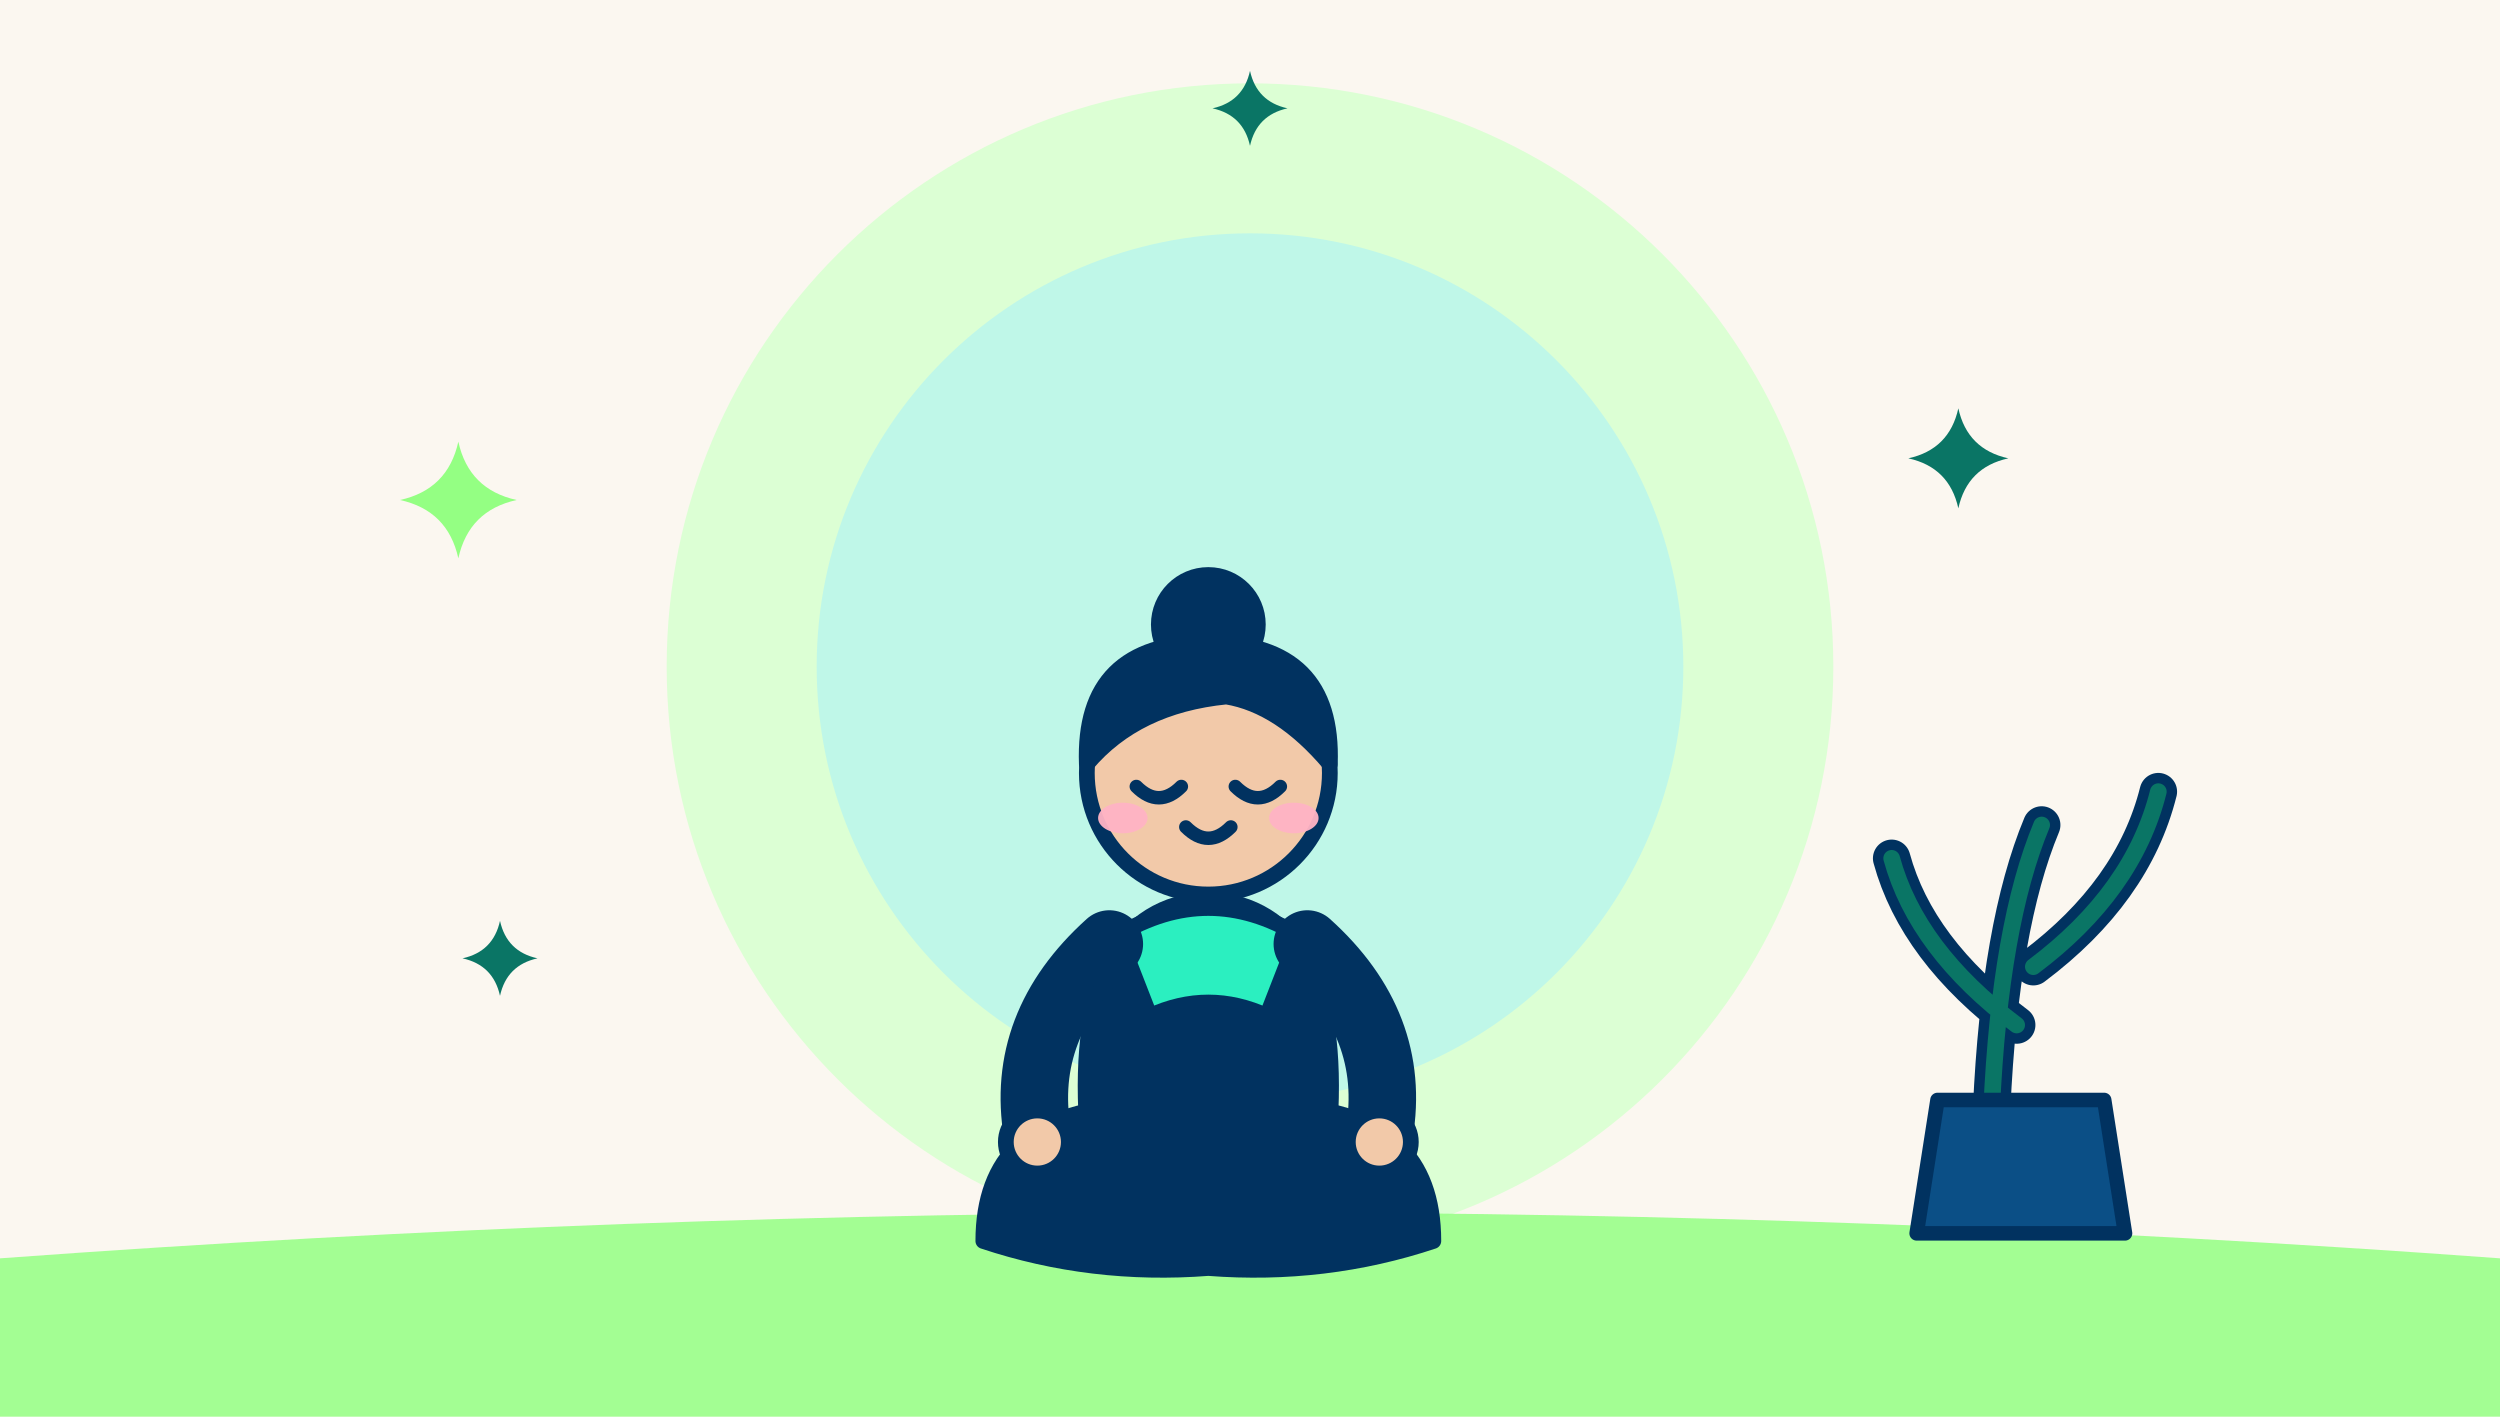
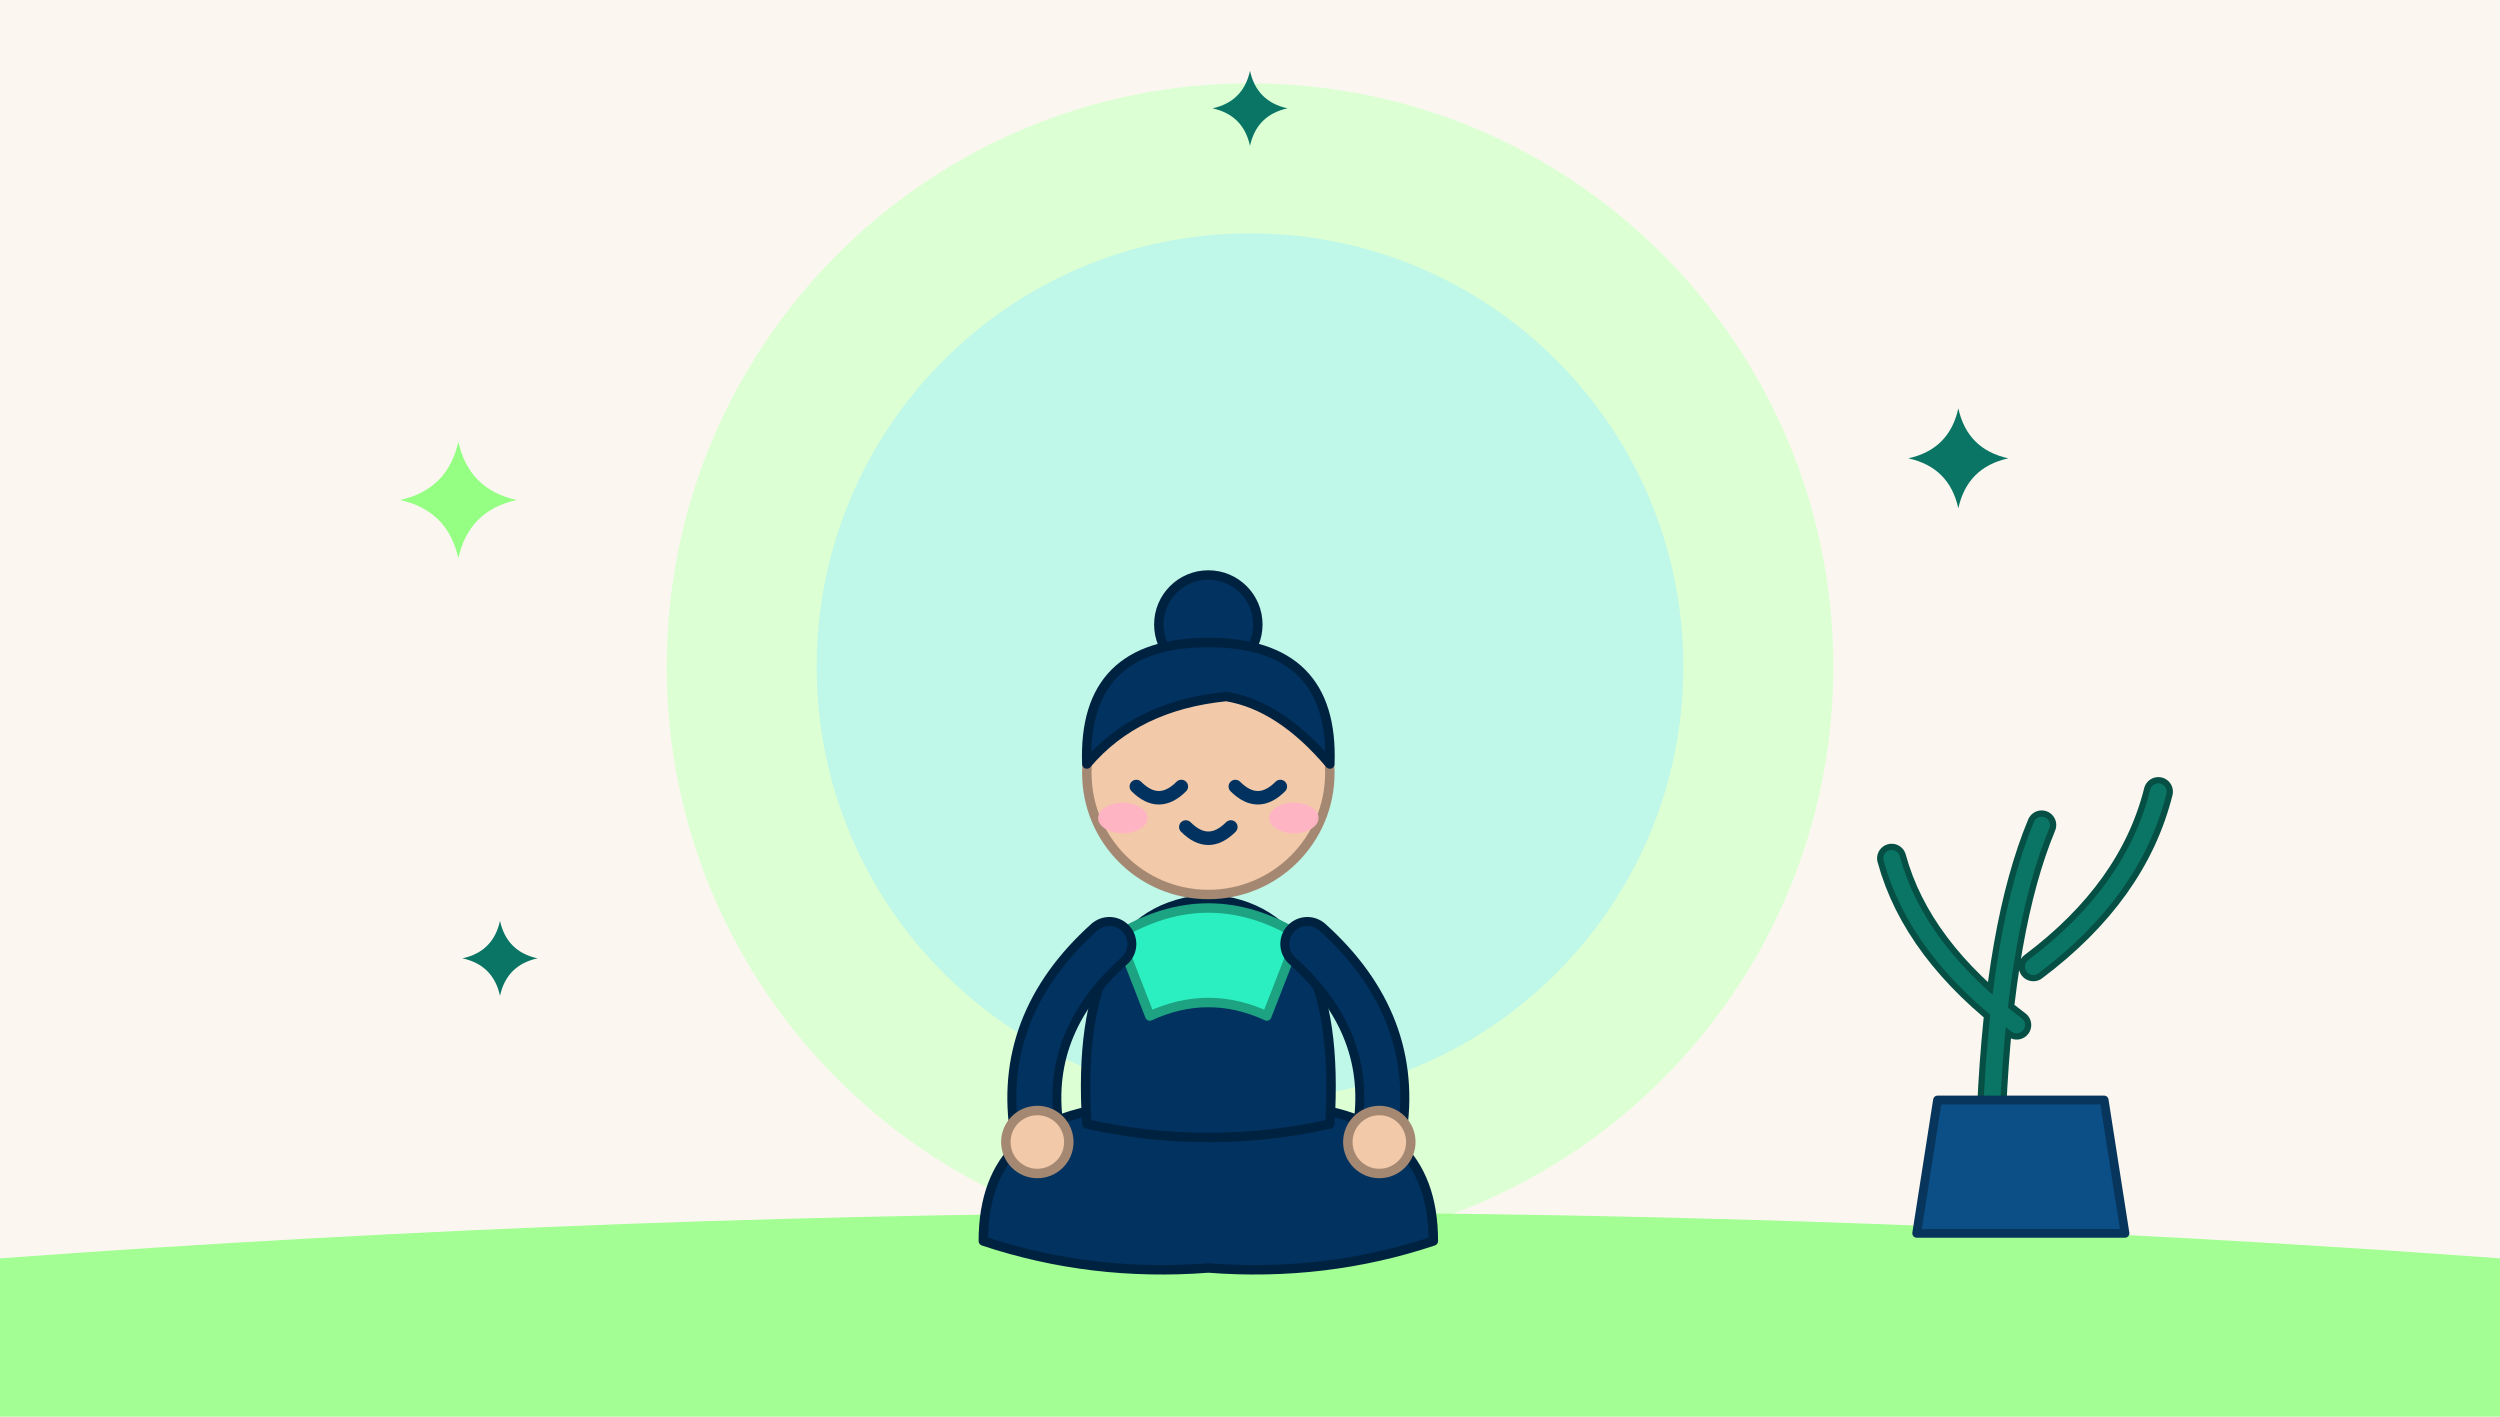
<svg xmlns="http://www.w3.org/2000/svg" viewBox="0 0 600 340" role="img" aria-label="Un personaggio sorridente medita da solo dentro un grande alone, accanto a una piantina">
  <rect width="600" height="340" fill="#fbf7f0" />
  <circle cx="300" cy="160" r="140" fill="#dcffd4" />
  <circle cx="300" cy="160" r="104" fill="#bff7e8" />
  <path d="M0 302 Q300 280 600 302 V340 H0Z" fill="#94ff83" opacity=".85" />
  <g transform="translate(290 300) scale(1.08)">
-     <path d="M-50 -2 Q-50 -30 -18 -32 H18 Q50 -30 50 -2 Q26 6 0 4 Q-26 6 -50 -2Z" fill="#013260" stroke="#013260" stroke-width="3.5" stroke-linejoin="round" />
-     <path d="M-27 -28 Q-30 -76 0 -78 Q30 -76 27 -28 Q0 -22 -27 -28Z" fill="#013260" stroke="#013260" stroke-width="3.5" stroke-linejoin="round" />
-     <path d="M-20 -70 Q0 -82 20 -70 L13 -52 Q0 -58 -13 -52Z" fill="#2befc0" stroke="#013260" stroke-width="3.5" stroke-linejoin="round" />
-     <path d="M-22 -68 Q-42 -50 -38 -26" stroke="#013260" stroke-width="15" fill="none" stroke-linecap="round" />
+     <path d="M-50 -2 Q-50 -30 -18 -32 H18 Q50 -30 50 -2 Q26 6 0 4 Q-26 6 -50 -2Z" fill="#013260" stroke="#002241" stroke-width="2.1" stroke-linejoin="round" />
+     <path d="M-27 -28 Q-30 -76 0 -78 Q30 -76 27 -28 Q0 -22 -27 -28Z" fill="#013260" stroke="#002241" stroke-width="2.1" stroke-linejoin="round" />
+     <path d="M-20 -70 Q0 -82 20 -70 L13 -52 Q0 -58 -13 -52Z" fill="#2befc0" stroke="#1da282" stroke-width="2.1" stroke-linejoin="round" />
+     <path d="M-22 -68 Q-42 -50 -38 -26" stroke="#002241" stroke-width="12" fill="none" stroke-linecap="round" />
    <path d="M-22 -68 Q-42 -50 -38 -26" stroke="#013260" stroke-width="8" fill="none" stroke-linecap="round" />
-     <circle cx="-38" cy="-24" r="7" fill="#f2c9a9" stroke="#013260" stroke-width="3.5" stroke-linejoin="round" />
-     <path d="M22 -68 Q42 -50 38 -26" stroke="#013260" stroke-width="15" fill="none" stroke-linecap="round" />
+     <circle cx="-38" cy="-24" r="7" fill="#f2c9a9" stroke="#a48872" stroke-width="2.1" stroke-linejoin="round" />
+     <path d="M22 -68 Q42 -50 38 -26" stroke="#002241" stroke-width="12" fill="none" stroke-linecap="round" />
    <path d="M22 -68 Q42 -50 38 -26" stroke="#013260" stroke-width="8" fill="none" stroke-linecap="round" />
-     <circle cx="38" cy="-24" r="7" fill="#f2c9a9" stroke="#013260" stroke-width="3.5" stroke-linejoin="round" />
-     <circle cx="0" cy="-139" r="11" fill="#013260" stroke="#013260" stroke-width="3.5" stroke-linejoin="round" />
-     <circle cx="0" cy="-106" r="27" fill="#f2c9a9" stroke="#013260" stroke-width="3.5" stroke-linejoin="round" />
-     <path d="M-27 -108 Q-28 -135 0 -135 Q28 -135 27 -108 Q16 -121 4 -123 Q-16 -121 -27 -108Z" fill="#013260" stroke="#013260" stroke-width="3.5" stroke-linejoin="round" />
+     <circle cx="38" cy="-24" r="7" fill="#f2c9a9" stroke="#a48872" stroke-width="2.1" stroke-linejoin="round" />
+     <circle cx="0" cy="-139" r="11" fill="#013260" stroke="#002241" stroke-width="2.1" stroke-linejoin="round" />
+     <circle cx="0" cy="-106" r="27" fill="#f2c9a9" stroke="#a48872" stroke-width="2.1" stroke-linejoin="round" />
+     <path d="M-27 -108 Q-28 -135 0 -135 Q28 -135 27 -108 Q16 -121 4 -123 Q-16 -121 -27 -108Z" fill="#013260" stroke="#002241" stroke-width="2.1" stroke-linejoin="round" />
    <path d="M-16.0 -103.0 Q-11.0 -98.0 -6.0 -103.0" stroke="#013260" stroke-width="3" fill="none" stroke-linecap="round" />
    <path d="M6.0 -103.0 Q11.0 -98.0 16.0 -103.0" stroke="#013260" stroke-width="3" fill="none" stroke-linecap="round" />
    <path d="M-5.0 -94.0 Q0.0 -89.0 5.0 -94.0" stroke="#013260" stroke-width="3" fill="none" stroke-linecap="round" />
    <ellipse cx="-19.0" cy="-96.0" rx="5.5" ry="3.4" fill="#ffb3c4" opacity=".95" />
    <ellipse cx="19.0" cy="-96.0" rx="5.5" ry="3.4" fill="#ffb3c4" opacity=".95" />
  </g>
-   <path d="M478 266 Q480 222 490 198 M488 232 Q512 214 518 190 M484 246 Q460 228 454 206" stroke="#013260" stroke-width="9" fill="none" stroke-linecap="round" />
+   <path d="M478 266 Q480 222 490 198 M488 232 Q512 214 518 190 M484 246 Q460 228 454 206" stroke="#064f44" stroke-width="7" fill="none" stroke-linecap="round" />
  <path d="M478 266 Q480 222 490 198 M488 232 Q512 214 518 190 M484 246 Q460 228 454 206" stroke="#0a7565" stroke-width="4" fill="none" stroke-linecap="round" />
-   <path d="M460 296 L465 264 H505 L510 296Z" fill="#0b4f86" stroke="#013260" stroke-width="3.5" stroke-linejoin="round" />
+   <path d="M460 296 L465 264 H505 L510 296Z" fill="#0b4f86" stroke="#07355b" stroke-width="2.1" stroke-linejoin="round" />
  <path d="M110 106 Q112.52 117.48 124 120 Q112.52 122.52 110 134 Q107.48 122.52 96 120 Q107.48 117.48 110 106Z" fill="#94ff83" />
  <path d="M470 98 Q472.16 107.84 482 110 Q472.16 112.16 470 122 Q467.84 112.16 458 110 Q467.84 107.84 470 98Z" fill="#0a7565" />
  <path d="M120 221 Q121.62 228.38 129 230 Q121.62 231.62 120 239 Q118.38 231.62 111 230 Q118.38 228.38 120 221Z" fill="#0a7565" />
  <path d="M300 17 Q301.62 24.38 309 26 Q301.62 27.62 300 35 Q298.38 27.62 291 26 Q298.38 24.38 300 17Z" fill="#0a7565" />
</svg>
